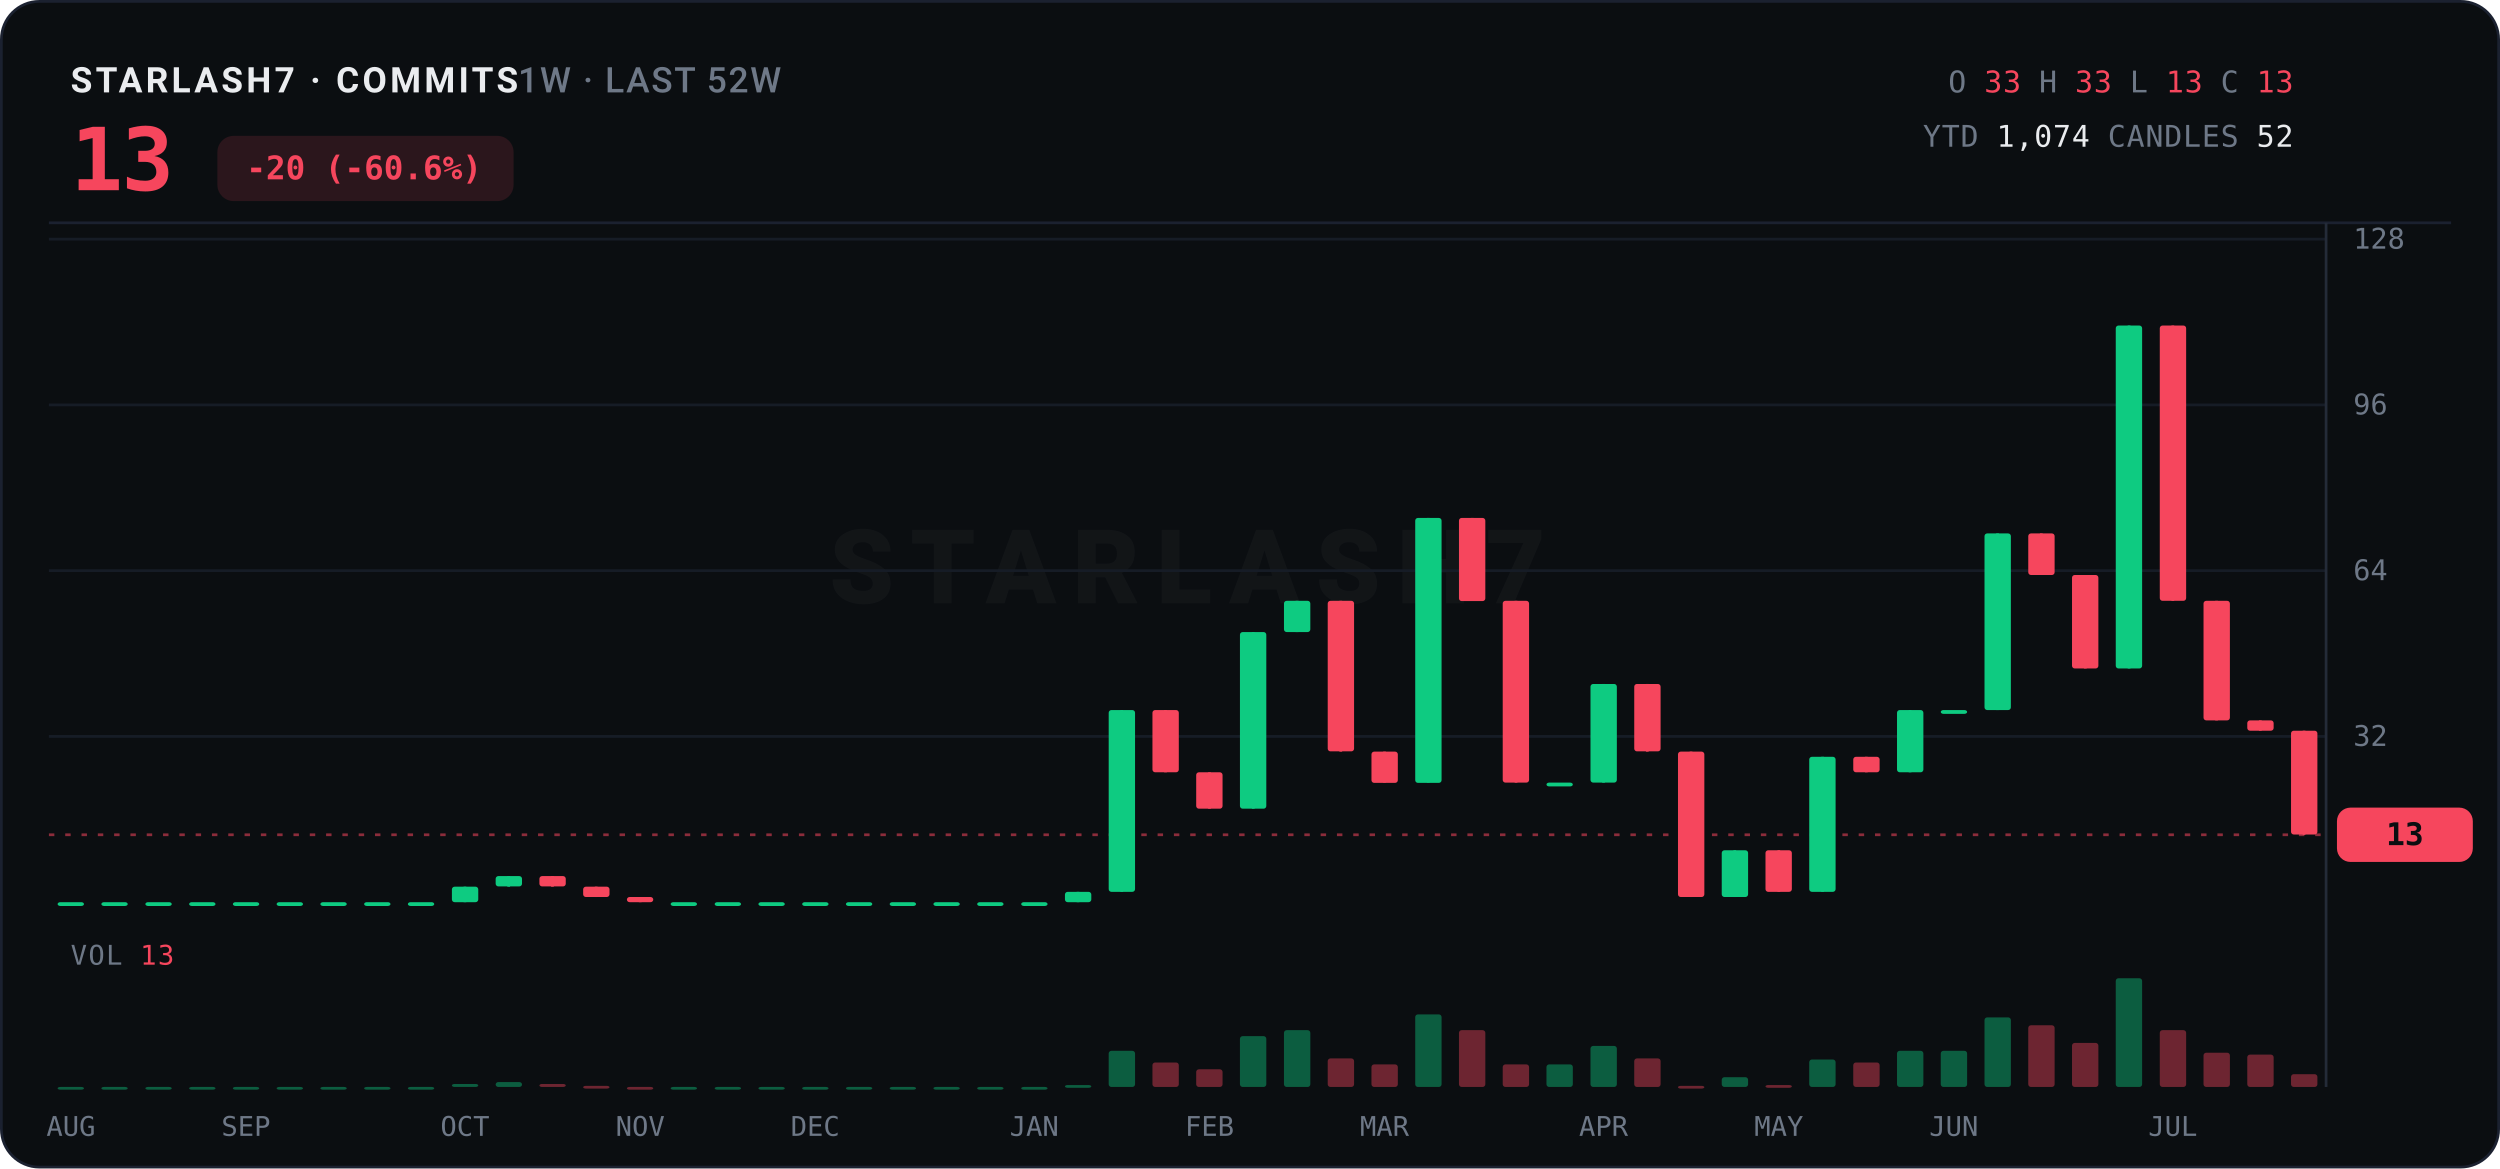
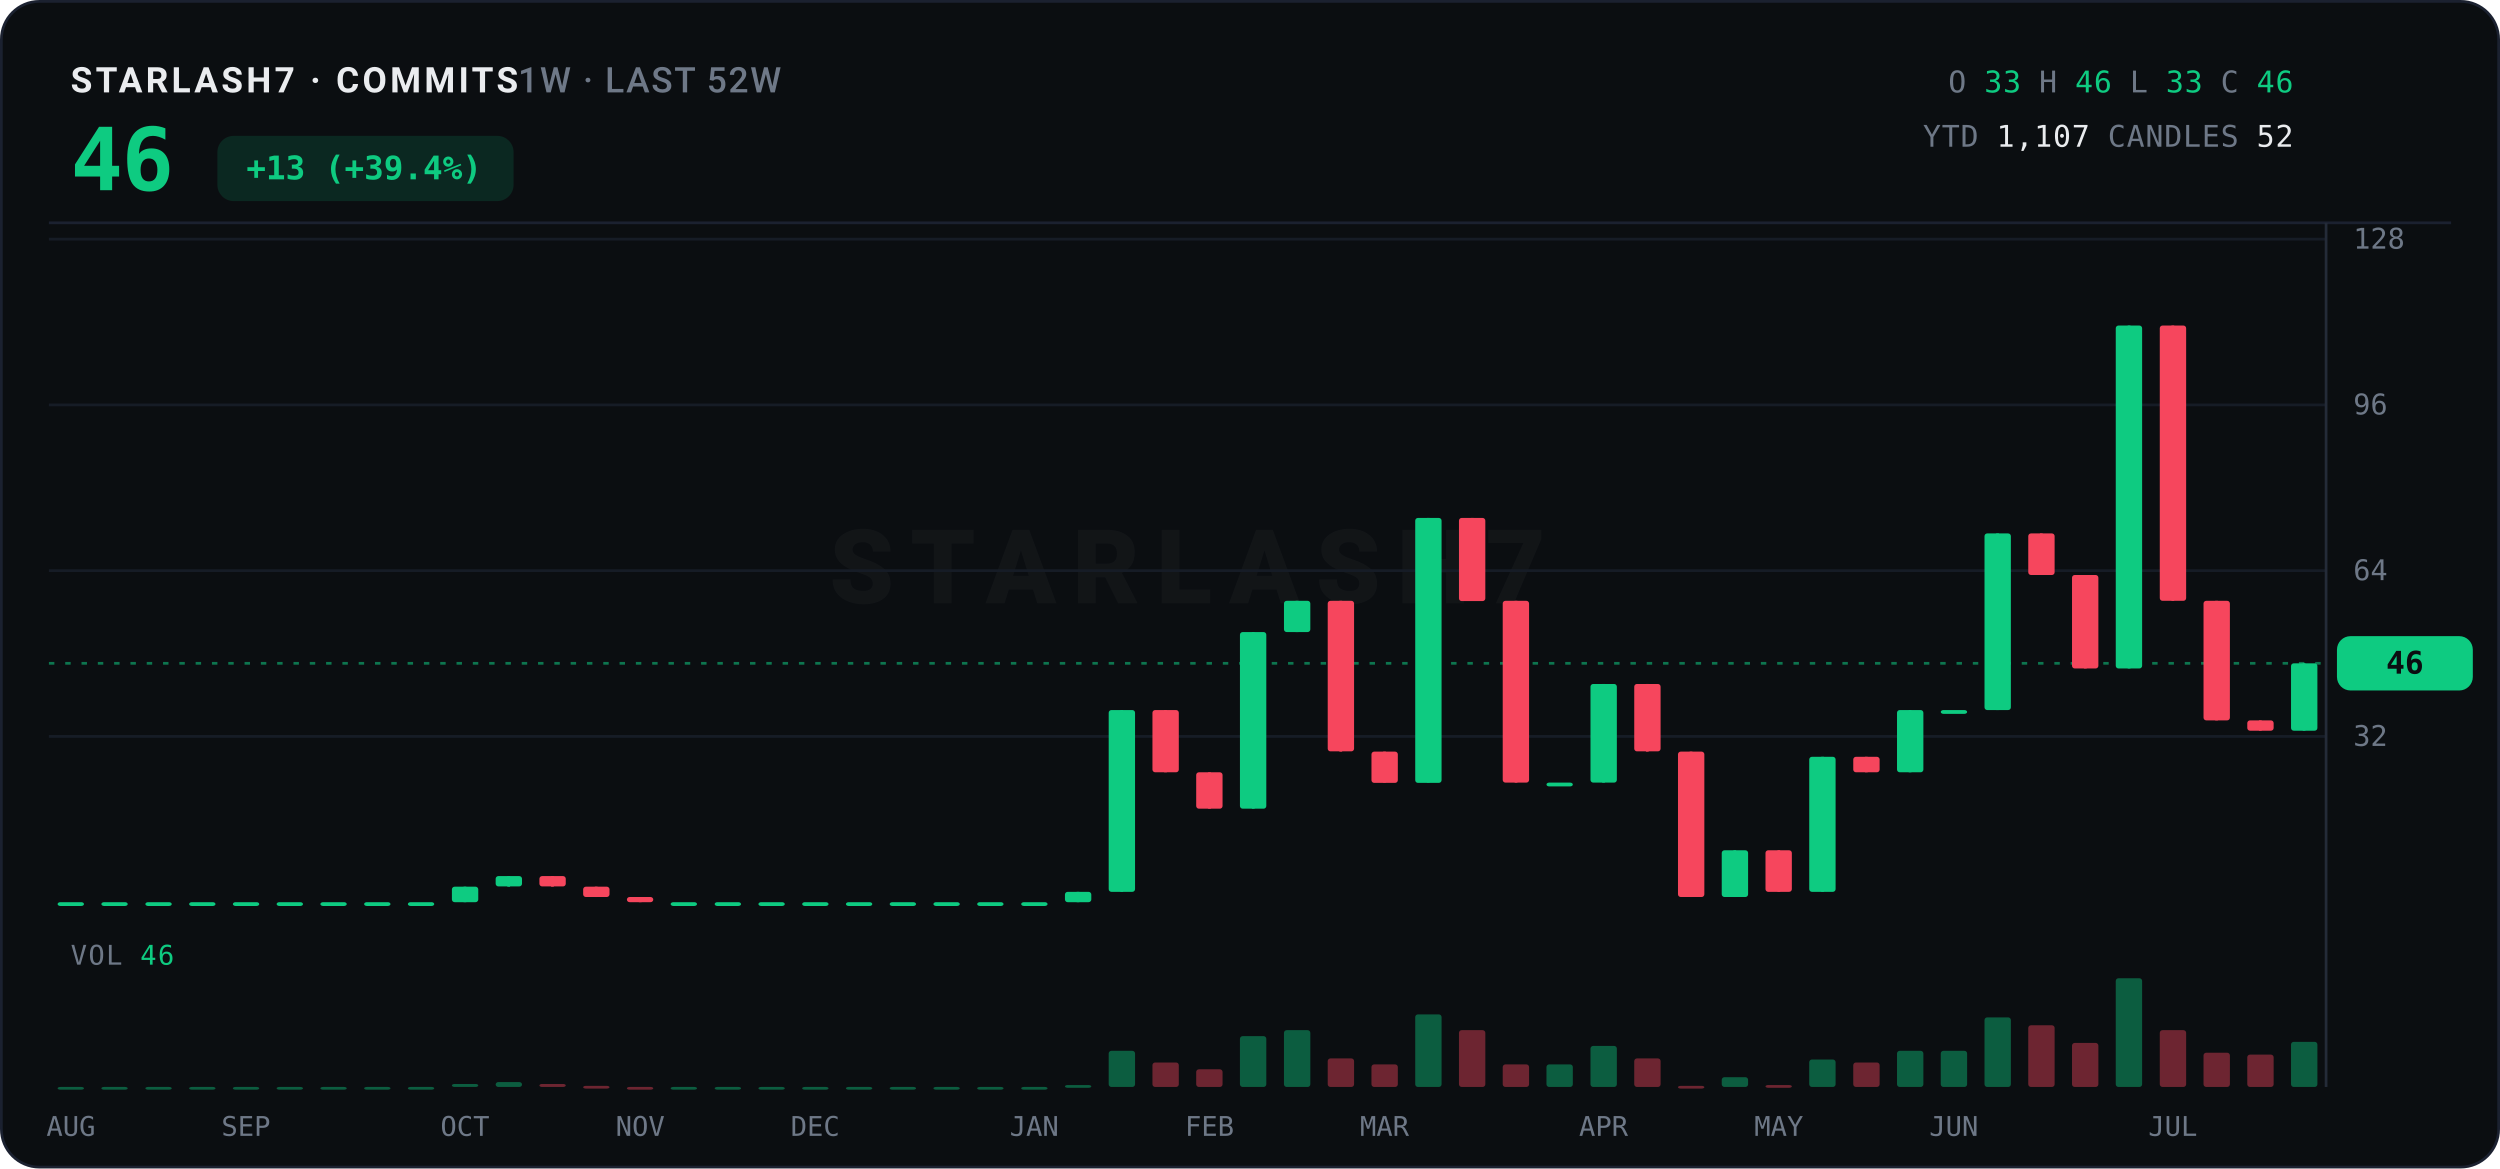
<svg xmlns="http://www.w3.org/2000/svg" width="920" height="430" viewBox="0 0 920 430">
  <rect x="0.5" y="0.5" width="919" height="429" rx="14" fill="#0B0E11" stroke="#1B2130" />
  <text x="26" y="34" font-family="ui-sans-serif,system-ui,-apple-system,'Segoe UI',Roboto,sans-serif" font-size="13" font-weight="700" letter-spacing="1.2" fill="#EAECEF">STARLASH7 · COMMITS<tspan fill="#6E7887" font-weight="500" letter-spacing="0.6">  1W · LAST 52W</tspan>
  </text>
-   <text x="26" y="70" font-family="ui-monospace,'SF Mono',SFMono-Regular,Menlo,Consolas,monospace" font-size="32" font-weight="800" fill="#F6465D" letter-spacing="-0.5">13</text>
-   <rect x="80" y="50" width="109" height="24" rx="6" fill="#F6465D" opacity="0.14" />
-   <text x="134" y="66" text-anchor="middle" font-family="ui-monospace,'SF Mono',SFMono-Regular,Menlo,Consolas,monospace" font-size="12" font-weight="700" fill="#F6465D">-20 (-60.6%)</text>
+   <text x="26" y="70" font-family="ui-monospace,'SF Mono',SFMono-Regular,Menlo,Consolas,monospace" font-size="32" font-weight="800" fill="#0ECB81" letter-spacing="-0.5">46</text>
+   <rect x="80" y="50" width="109" height="24" rx="6" fill="#0ECB81" opacity="0.14" />
+   <text x="134" y="66" text-anchor="middle" font-family="ui-monospace,'SF Mono',SFMono-Regular,Menlo,Consolas,monospace" font-size="12" font-weight="700" fill="#0ECB81">+13 (+39.4%)</text>
  <text x="844" y="34" text-anchor="end" font-family="ui-monospace,'SF Mono',SFMono-Regular,Menlo,Consolas,monospace" font-size="11" letter-spacing="0.3">
    <tspan fill="#6E7887">O</tspan>
-     <tspan fill="#F6465D">33</tspan>
+     <tspan fill="#0ECB81">33</tspan>
    <tspan fill="#6E7887">H</tspan>
-     <tspan fill="#F6465D">33</tspan>
+     <tspan fill="#0ECB81">46</tspan>
    <tspan fill="#6E7887">L</tspan>
-     <tspan fill="#F6465D">13</tspan>
+     <tspan fill="#0ECB81">33</tspan>
    <tspan fill="#6E7887">C</tspan>
-     <tspan fill="#F6465D">13</tspan>
+     <tspan fill="#0ECB81">46</tspan>
  </text>
  <text x="844" y="54" text-anchor="end" font-family="ui-monospace,'SF Mono',SFMono-Regular,Menlo,Consolas,monospace" font-size="11" letter-spacing="0.3">
    <tspan fill="#6E7887">YTD</tspan>
-     <tspan fill="#EAECEF">1,074</tspan>
+     <tspan fill="#EAECEF">1,107</tspan>
    <tspan fill="#6E7887">CANDLES</tspan>
    <tspan fill="#EAECEF">52</tspan>
  </text>
  <line x1="18" y1="82" x2="902" y2="82" stroke="#1B2130" stroke-width="1" />
  <text x="437.0" y="222.0" text-anchor="middle" font-family="ui-sans-serif,system-ui,-apple-system,'Segoe UI',Roboto,sans-serif" font-size="38" font-weight="800" letter-spacing="6" fill="#EAECEF" opacity="0.035">STARLASH7</text>
  <line x1="18" y1="271.0" x2="856" y2="271.0" stroke="#161C26" stroke-width="1" />
  <text x="866" y="274.5" font-family="ui-monospace,'SF Mono',SFMono-Regular,Menlo,Consolas,monospace" font-size="10.5" fill="#6E7887">32</text>
  <line x1="18" y1="210.0" x2="856" y2="210.0" stroke="#161C26" stroke-width="1" />
  <text x="866" y="213.5" font-family="ui-monospace,'SF Mono',SFMono-Regular,Menlo,Consolas,monospace" font-size="10.5" fill="#6E7887">64</text>
  <line x1="18" y1="149.0" x2="856" y2="149.0" stroke="#161C26" stroke-width="1" />
  <text x="866" y="152.5" font-family="ui-monospace,'SF Mono',SFMono-Regular,Menlo,Consolas,monospace" font-size="10.5" fill="#6E7887">96</text>
  <line x1="18" y1="88.0" x2="856" y2="88.0" stroke="#161C26" stroke-width="1" />
  <text x="866" y="91.5" font-family="ui-monospace,'SF Mono',SFMono-Regular,Menlo,Consolas,monospace" font-size="10.5" fill="#6E7887">128</text>
  <line x1="856" y1="82" x2="856" y2="400" stroke="#242B38" stroke-width="1" />
-   <line x1="18" y1="307.2" x2="856" y2="307.2" stroke="#F6465D" stroke-width="1" stroke-dasharray="2 4" opacity="0.55" />
-   <rect x="860" y="297.2" width="50" height="20" rx="5" fill="#F6465D" />
-   <text x="885.0" y="311.0" text-anchor="middle" font-family="ui-monospace,'SF Mono',SFMono-Regular,Menlo,Consolas,monospace" font-size="11.5" font-weight="800" fill="#0B0E11">13</text>
+   <line x1="18" y1="244.1" x2="856" y2="244.1" stroke="#0ECB81" stroke-width="1" stroke-dasharray="2 4" opacity="0.55" />
+   <rect x="860" y="234.1" width="50" height="20" rx="5" fill="#0ECB81" />
+   <text x="885.0" y="247.9" text-anchor="middle" font-family="ui-monospace,'SF Mono',SFMono-Regular,Menlo,Consolas,monospace" font-size="11.5" font-weight="800" fill="#0B0E11">46</text>
  <line x1="26.1" y1="332.0" x2="26.1" y2="332.0" stroke="#0ECB81" stroke-width="1" />
  <rect x="21.2" y="332.0" width="9.7" height="1.4" rx="1" fill="#0ECB81" />
  <line x1="42.2" y1="332.0" x2="42.2" y2="332.0" stroke="#0ECB81" stroke-width="1" />
  <rect x="37.3" y="332.0" width="9.7" height="1.4" rx="1" fill="#0ECB81" />
  <line x1="58.3" y1="332.0" x2="58.3" y2="332.0" stroke="#0ECB81" stroke-width="1" />
  <rect x="53.5" y="332.0" width="9.7" height="1.4" rx="1" fill="#0ECB81" />
  <line x1="74.4" y1="332.0" x2="74.4" y2="332.0" stroke="#0ECB81" stroke-width="1" />
  <rect x="69.6" y="332.0" width="9.7" height="1.4" rx="1" fill="#0ECB81" />
  <line x1="90.5" y1="332.0" x2="90.5" y2="332.0" stroke="#0ECB81" stroke-width="1" />
  <rect x="85.7" y="332.0" width="9.7" height="1.4" rx="1" fill="#0ECB81" />
  <line x1="106.6" y1="332.0" x2="106.6" y2="332.0" stroke="#0ECB81" stroke-width="1" />
  <rect x="101.8" y="332.0" width="9.7" height="1.4" rx="1" fill="#0ECB81" />
  <line x1="122.8" y1="332.0" x2="122.8" y2="332.0" stroke="#0ECB81" stroke-width="1" />
  <rect x="117.9" y="332.0" width="9.7" height="1.4" rx="1" fill="#0ECB81" />
  <line x1="138.9" y1="332.0" x2="138.9" y2="332.0" stroke="#0ECB81" stroke-width="1" />
  <rect x="134.0" y="332.0" width="9.7" height="1.4" rx="1" fill="#0ECB81" />
  <line x1="155.0" y1="332.0" x2="155.0" y2="332.0" stroke="#0ECB81" stroke-width="1" />
  <rect x="150.1" y="332.0" width="9.7" height="1.4" rx="1" fill="#0ECB81" />
  <line x1="171.1" y1="326.3" x2="171.1" y2="332.0" stroke="#0ECB81" stroke-width="1" />
  <rect x="166.3" y="326.3" width="9.7" height="5.7" rx="1" fill="#0ECB81" />
  <line x1="187.2" y1="322.4" x2="187.2" y2="326.3" stroke="#0ECB81" stroke-width="1" />
  <rect x="182.4" y="322.4" width="9.7" height="3.8" rx="1" fill="#0ECB81" />
  <line x1="203.3" y1="322.4" x2="203.3" y2="326.3" stroke="#F6465D" stroke-width="1" />
  <rect x="198.5" y="322.4" width="9.7" height="3.8" rx="1" fill="#F6465D" />
  <line x1="219.4" y1="326.3" x2="219.4" y2="330.1" stroke="#F6465D" stroke-width="1" />
  <rect x="214.6" y="326.3" width="9.7" height="3.8" rx="1" fill="#F6465D" />
  <line x1="235.6" y1="330.1" x2="235.6" y2="332.0" stroke="#F6465D" stroke-width="1" />
  <rect x="230.7" y="330.1" width="9.7" height="1.9" rx="1" fill="#F6465D" />
  <line x1="251.7" y1="332.0" x2="251.7" y2="332.0" stroke="#0ECB81" stroke-width="1" />
  <rect x="246.8" y="332.0" width="9.7" height="1.4" rx="1" fill="#0ECB81" />
  <line x1="267.8" y1="332.0" x2="267.8" y2="332.0" stroke="#0ECB81" stroke-width="1" />
  <rect x="263.0" y="332.0" width="9.7" height="1.4" rx="1" fill="#0ECB81" />
  <line x1="283.9" y1="332.0" x2="283.9" y2="332.0" stroke="#0ECB81" stroke-width="1" />
  <rect x="279.1" y="332.0" width="9.7" height="1.4" rx="1" fill="#0ECB81" />
  <line x1="300.0" y1="332.0" x2="300.0" y2="332.0" stroke="#0ECB81" stroke-width="1" />
  <rect x="295.2" y="332.0" width="9.7" height="1.4" rx="1" fill="#0ECB81" />
  <line x1="316.1" y1="332.0" x2="316.1" y2="332.0" stroke="#0ECB81" stroke-width="1" />
  <rect x="311.3" y="332.0" width="9.7" height="1.4" rx="1" fill="#0ECB81" />
  <line x1="332.3" y1="332.0" x2="332.3" y2="332.0" stroke="#0ECB81" stroke-width="1" />
  <rect x="327.4" y="332.0" width="9.7" height="1.4" rx="1" fill="#0ECB81" />
  <line x1="348.4" y1="332.0" x2="348.4" y2="332.0" stroke="#0ECB81" stroke-width="1" />
  <rect x="343.5" y="332.0" width="9.7" height="1.4" rx="1" fill="#0ECB81" />
  <line x1="364.5" y1="332.0" x2="364.5" y2="332.0" stroke="#0ECB81" stroke-width="1" />
  <rect x="359.6" y="332.0" width="9.7" height="1.4" rx="1" fill="#0ECB81" />
  <line x1="380.6" y1="332.0" x2="380.6" y2="332.0" stroke="#0ECB81" stroke-width="1" />
  <rect x="375.8" y="332.0" width="9.7" height="1.4" rx="1" fill="#0ECB81" />
  <line x1="396.7" y1="328.2" x2="396.7" y2="332.0" stroke="#0ECB81" stroke-width="1" />
  <rect x="391.9" y="328.2" width="9.7" height="3.8" rx="1" fill="#0ECB81" />
  <line x1="412.8" y1="261.3" x2="412.8" y2="328.2" stroke="#0ECB81" stroke-width="1" />
  <rect x="408.0" y="261.3" width="9.7" height="66.9" rx="1" fill="#0ECB81" />
  <line x1="428.9" y1="261.3" x2="428.9" y2="284.2" stroke="#F6465D" stroke-width="1" />
  <rect x="424.1" y="261.3" width="9.7" height="22.9" rx="1" fill="#F6465D" />
  <line x1="445.1" y1="284.2" x2="445.1" y2="297.6" stroke="#F6465D" stroke-width="1" />
  <rect x="440.2" y="284.2" width="9.7" height="13.4" rx="1" fill="#F6465D" />
  <line x1="461.2" y1="232.6" x2="461.2" y2="297.6" stroke="#0ECB81" stroke-width="1" />
  <rect x="456.3" y="232.6" width="9.7" height="65.0" rx="1" fill="#0ECB81" />
  <line x1="477.3" y1="221.1" x2="477.3" y2="232.6" stroke="#0ECB81" stroke-width="1" />
  <rect x="472.5" y="221.1" width="9.7" height="11.5" rx="1" fill="#0ECB81" />
  <line x1="493.4" y1="221.1" x2="493.4" y2="276.6" stroke="#F6465D" stroke-width="1" />
  <rect x="488.6" y="221.1" width="9.7" height="55.4" rx="1" fill="#F6465D" />
  <line x1="509.5" y1="276.6" x2="509.5" y2="288.0" stroke="#F6465D" stroke-width="1" />
  <rect x="504.7" y="276.6" width="9.7" height="11.5" rx="1" fill="#F6465D" />
  <line x1="525.6" y1="190.6" x2="525.6" y2="288.0" stroke="#0ECB81" stroke-width="1" />
  <rect x="520.8" y="190.6" width="9.7" height="97.5" rx="1" fill="#0ECB81" />
  <line x1="541.8" y1="190.6" x2="541.8" y2="221.1" stroke="#F6465D" stroke-width="1" />
  <rect x="536.9" y="190.6" width="9.7" height="30.6" rx="1" fill="#F6465D" />
  <line x1="557.9" y1="221.1" x2="557.9" y2="288.0" stroke="#F6465D" stroke-width="1" />
  <rect x="553.0" y="221.1" width="9.7" height="66.9" rx="1" fill="#F6465D" />
  <line x1="574.0" y1="288.0" x2="574.0" y2="288.0" stroke="#0ECB81" stroke-width="1" />
  <rect x="569.1" y="288.0" width="9.7" height="1.4" rx="1" fill="#0ECB81" />
  <line x1="590.1" y1="251.7" x2="590.1" y2="288.0" stroke="#0ECB81" stroke-width="1" />
  <rect x="585.3" y="251.7" width="9.7" height="36.3" rx="1" fill="#0ECB81" />
  <line x1="606.2" y1="251.7" x2="606.2" y2="276.6" stroke="#F6465D" stroke-width="1" />
  <rect x="601.4" y="251.7" width="9.7" height="24.8" rx="1" fill="#F6465D" />
  <line x1="622.3" y1="276.6" x2="622.3" y2="330.1" stroke="#F6465D" stroke-width="1" />
  <rect x="617.5" y="276.6" width="9.7" height="53.5" rx="1" fill="#F6465D" />
  <line x1="638.4" y1="312.9" x2="638.4" y2="330.1" stroke="#0ECB81" stroke-width="1" />
  <rect x="633.6" y="312.9" width="9.7" height="17.2" rx="1" fill="#0ECB81" />
  <line x1="654.6" y1="312.9" x2="654.6" y2="328.2" stroke="#F6465D" stroke-width="1" />
  <rect x="649.7" y="312.9" width="9.7" height="15.3" rx="1" fill="#F6465D" />
  <line x1="670.7" y1="278.5" x2="670.7" y2="328.2" stroke="#0ECB81" stroke-width="1" />
  <rect x="665.8" y="278.5" width="9.7" height="49.7" rx="1" fill="#0ECB81" />
  <line x1="686.8" y1="278.5" x2="686.8" y2="284.2" stroke="#F6465D" stroke-width="1" />
  <rect x="682.0" y="278.5" width="9.7" height="5.7" rx="1" fill="#F6465D" />
  <line x1="702.9" y1="261.3" x2="702.9" y2="284.2" stroke="#0ECB81" stroke-width="1" />
  <rect x="698.1" y="261.3" width="9.7" height="22.9" rx="1" fill="#0ECB81" />
  <line x1="719.0" y1="261.3" x2="719.0" y2="261.3" stroke="#0ECB81" stroke-width="1" />
  <rect x="714.2" y="261.3" width="9.7" height="1.4" rx="1" fill="#0ECB81" />
  <line x1="735.1" y1="196.3" x2="735.1" y2="261.3" stroke="#0ECB81" stroke-width="1" />
  <rect x="730.3" y="196.3" width="9.7" height="65.0" rx="1" fill="#0ECB81" />
  <line x1="751.2" y1="196.3" x2="751.2" y2="211.6" stroke="#F6465D" stroke-width="1" />
  <rect x="746.4" y="196.3" width="9.7" height="15.3" rx="1" fill="#F6465D" />
  <line x1="767.4" y1="211.6" x2="767.4" y2="246.0" stroke="#F6465D" stroke-width="1" />
  <rect x="762.5" y="211.6" width="9.7" height="34.4" rx="1" fill="#F6465D" />
  <line x1="783.5" y1="119.8" x2="783.5" y2="246.0" stroke="#0ECB81" stroke-width="1" />
  <rect x="778.6" y="119.8" width="9.7" height="126.2" rx="1" fill="#0ECB81" />
  <line x1="799.6" y1="119.8" x2="799.6" y2="221.1" stroke="#F6465D" stroke-width="1" />
  <rect x="794.8" y="119.8" width="9.7" height="101.3" rx="1" fill="#F6465D" />
  <line x1="815.7" y1="221.1" x2="815.7" y2="265.1" stroke="#F6465D" stroke-width="1" />
  <rect x="810.9" y="221.1" width="9.7" height="44.0" rx="1" fill="#F6465D" />
  <line x1="831.8" y1="265.1" x2="831.8" y2="268.9" stroke="#F6465D" stroke-width="1" />
  <rect x="827.0" y="265.1" width="9.7" height="3.8" rx="1" fill="#F6465D" />
-   <line x1="847.9" y1="268.9" x2="847.9" y2="307.2" stroke="#F6465D" stroke-width="1" />
-   <rect x="843.1" y="268.9" width="9.7" height="38.2" rx="1" fill="#F6465D" />
-   <text x="26" y="355" font-family="ui-monospace,'SF Mono',SFMono-Regular,Menlo,Consolas,monospace" font-size="10" letter-spacing="0.5" fill="#6E7887">VOL <tspan fill="#F6465D">13</tspan>
+   <line x1="847.9" y1="244.1" x2="847.9" y2="268.9" stroke="#0ECB81" stroke-width="1" />
+   <rect x="843.1" y="244.1" width="9.7" height="24.8" rx="1" fill="#0ECB81" />
+   <text x="26" y="355" font-family="ui-monospace,'SF Mono',SFMono-Regular,Menlo,Consolas,monospace" font-size="10" letter-spacing="0.5" fill="#6E7887">VOL <tspan fill="#0ECB81">46</tspan>
  </text>
  <rect x="21.2" y="400.0" width="9.7" height="1.0" rx="1" fill="#0ECB81" opacity="0.42" />
  <rect x="37.3" y="400.0" width="9.7" height="1.0" rx="1" fill="#0ECB81" opacity="0.42" />
  <rect x="53.5" y="400.0" width="9.7" height="1.0" rx="1" fill="#0ECB81" opacity="0.42" />
  <rect x="69.6" y="400.0" width="9.7" height="1.0" rx="1" fill="#0ECB81" opacity="0.42" />
  <rect x="85.7" y="400.0" width="9.7" height="1.0" rx="1" fill="#0ECB81" opacity="0.42" />
  <rect x="101.8" y="400.0" width="9.7" height="1.0" rx="1" fill="#0ECB81" opacity="0.42" />
  <rect x="117.9" y="400.0" width="9.7" height="1.0" rx="1" fill="#0ECB81" opacity="0.42" />
  <rect x="134.0" y="400.0" width="9.7" height="1.0" rx="1" fill="#0ECB81" opacity="0.42" />
  <rect x="150.1" y="400.0" width="9.7" height="1.0" rx="1" fill="#0ECB81" opacity="0.42" />
  <rect x="166.3" y="398.9" width="9.7" height="1.1" rx="1" fill="#0ECB81" opacity="0.42" />
  <rect x="182.4" y="398.2" width="9.7" height="1.8" rx="1" fill="#0ECB81" opacity="0.42" />
  <rect x="198.5" y="398.9" width="9.7" height="1.1" rx="1" fill="#F6465D" opacity="0.42" />
  <rect x="214.6" y="399.6" width="9.7" height="1.0" rx="1" fill="#F6465D" opacity="0.42" />
  <rect x="230.7" y="400.0" width="9.7" height="1.0" rx="1" fill="#F6465D" opacity="0.42" />
  <rect x="246.8" y="400.0" width="9.7" height="1.0" rx="1" fill="#0ECB81" opacity="0.42" />
  <rect x="263.0" y="400.0" width="9.7" height="1.0" rx="1" fill="#0ECB81" opacity="0.42" />
  <rect x="279.1" y="400.0" width="9.7" height="1.0" rx="1" fill="#0ECB81" opacity="0.42" />
  <rect x="295.2" y="400.0" width="9.7" height="1.0" rx="1" fill="#0ECB81" opacity="0.42" />
  <rect x="311.3" y="400.0" width="9.7" height="1.0" rx="1" fill="#0ECB81" opacity="0.42" />
  <rect x="327.4" y="400.0" width="9.7" height="1.0" rx="1" fill="#0ECB81" opacity="0.42" />
  <rect x="343.5" y="400.0" width="9.7" height="1.0" rx="1" fill="#0ECB81" opacity="0.42" />
  <rect x="359.6" y="400.0" width="9.7" height="1.0" rx="1" fill="#0ECB81" opacity="0.42" />
  <rect x="375.8" y="400.0" width="9.7" height="1.0" rx="1" fill="#0ECB81" opacity="0.42" />
  <rect x="391.9" y="399.3" width="9.7" height="1.0" rx="1" fill="#0ECB81" opacity="0.42" />
  <rect x="408.0" y="386.7" width="9.7" height="13.3" rx="1" fill="#0ECB81" opacity="0.42" />
  <rect x="424.1" y="391.0" width="9.7" height="9.0" rx="1" fill="#F6465D" opacity="0.42" />
  <rect x="440.2" y="393.5" width="9.7" height="6.5" rx="1" fill="#F6465D" opacity="0.42" />
  <rect x="456.3" y="381.3" width="9.7" height="18.7" rx="1" fill="#0ECB81" opacity="0.42" />
  <rect x="472.5" y="379.1" width="9.7" height="20.9" rx="1" fill="#0ECB81" opacity="0.42" />
  <rect x="488.6" y="389.5" width="9.7" height="10.5" rx="1" fill="#F6465D" opacity="0.42" />
  <rect x="504.7" y="391.7" width="9.7" height="8.3" rx="1" fill="#F6465D" opacity="0.42" />
  <rect x="520.8" y="373.3" width="9.7" height="26.7" rx="1" fill="#0ECB81" opacity="0.42" />
  <rect x="536.9" y="379.1" width="9.7" height="20.9" rx="1" fill="#F6465D" opacity="0.42" />
  <rect x="553.0" y="391.7" width="9.7" height="8.3" rx="1" fill="#F6465D" opacity="0.42" />
  <rect x="569.1" y="391.7" width="9.7" height="8.3" rx="1" fill="#0ECB81" opacity="0.42" />
  <rect x="585.3" y="384.9" width="9.7" height="15.1" rx="1" fill="#0ECB81" opacity="0.42" />
  <rect x="601.4" y="389.5" width="9.7" height="10.5" rx="1" fill="#F6465D" opacity="0.42" />
  <rect x="617.5" y="399.6" width="9.7" height="1.0" rx="1" fill="#F6465D" opacity="0.42" />
  <rect x="633.6" y="396.4" width="9.7" height="3.6" rx="1" fill="#0ECB81" opacity="0.42" />
  <rect x="649.7" y="399.3" width="9.7" height="1.0" rx="1" fill="#F6465D" opacity="0.42" />
  <rect x="665.8" y="389.9" width="9.7" height="10.1" rx="1" fill="#0ECB81" opacity="0.42" />
  <rect x="682.0" y="391.0" width="9.7" height="9.0" rx="1" fill="#F6465D" opacity="0.42" />
  <rect x="698.1" y="386.7" width="9.7" height="13.3" rx="1" fill="#0ECB81" opacity="0.42" />
  <rect x="714.2" y="386.7" width="9.7" height="13.3" rx="1" fill="#0ECB81" opacity="0.42" />
  <rect x="730.3" y="374.4" width="9.7" height="25.6" rx="1" fill="#0ECB81" opacity="0.42" />
  <rect x="746.4" y="377.3" width="9.7" height="22.7" rx="1" fill="#F6465D" opacity="0.42" />
  <rect x="762.5" y="383.8" width="9.7" height="16.2" rx="1" fill="#F6465D" opacity="0.42" />
  <rect x="778.6" y="360.0" width="9.7" height="40.0" rx="1" fill="#0ECB81" opacity="0.42" />
  <rect x="794.8" y="379.1" width="9.7" height="20.9" rx="1" fill="#F6465D" opacity="0.42" />
  <rect x="810.9" y="387.4" width="9.7" height="12.6" rx="1" fill="#F6465D" opacity="0.42" />
  <rect x="827.0" y="388.1" width="9.7" height="11.9" rx="1" fill="#F6465D" opacity="0.42" />
-   <rect x="843.1" y="395.3" width="9.7" height="4.7" rx="1" fill="#F6465D" opacity="0.42" />
+   <rect x="843.1" y="383.4" width="9.7" height="16.6" rx="1" fill="#0ECB81" opacity="0.42" />
  <text x="26.1" y="418" text-anchor="middle" font-family="ui-monospace,'SF Mono',SFMono-Regular,Menlo,Consolas,monospace" font-size="10" fill="#6E7887">AUG</text>
  <text x="90.5" y="418" text-anchor="middle" font-family="ui-monospace,'SF Mono',SFMono-Regular,Menlo,Consolas,monospace" font-size="10" fill="#6E7887">SEP</text>
  <text x="171.1" y="418" text-anchor="middle" font-family="ui-monospace,'SF Mono',SFMono-Regular,Menlo,Consolas,monospace" font-size="10" fill="#6E7887">OCT</text>
  <text x="235.6" y="418" text-anchor="middle" font-family="ui-monospace,'SF Mono',SFMono-Regular,Menlo,Consolas,monospace" font-size="10" fill="#6E7887">NOV</text>
  <text x="300.0" y="418" text-anchor="middle" font-family="ui-monospace,'SF Mono',SFMono-Regular,Menlo,Consolas,monospace" font-size="10" fill="#6E7887">DEC</text>
  <text x="380.6" y="418" text-anchor="middle" font-family="ui-monospace,'SF Mono',SFMono-Regular,Menlo,Consolas,monospace" font-size="10" fill="#6E7887">JAN</text>
  <text x="445.1" y="418" text-anchor="middle" font-family="ui-monospace,'SF Mono',SFMono-Regular,Menlo,Consolas,monospace" font-size="10" fill="#6E7887">FEB</text>
  <text x="509.5" y="418" text-anchor="middle" font-family="ui-monospace,'SF Mono',SFMono-Regular,Menlo,Consolas,monospace" font-size="10" fill="#6E7887">MAR</text>
  <text x="590.1" y="418" text-anchor="middle" font-family="ui-monospace,'SF Mono',SFMono-Regular,Menlo,Consolas,monospace" font-size="10" fill="#6E7887">APR</text>
  <text x="654.6" y="418" text-anchor="middle" font-family="ui-monospace,'SF Mono',SFMono-Regular,Menlo,Consolas,monospace" font-size="10" fill="#6E7887">MAY</text>
  <text x="719.0" y="418" text-anchor="middle" font-family="ui-monospace,'SF Mono',SFMono-Regular,Menlo,Consolas,monospace" font-size="10" fill="#6E7887">JUN</text>
  <text x="799.6" y="418" text-anchor="middle" font-family="ui-monospace,'SF Mono',SFMono-Regular,Menlo,Consolas,monospace" font-size="10" fill="#6E7887">JUL</text>
</svg>
